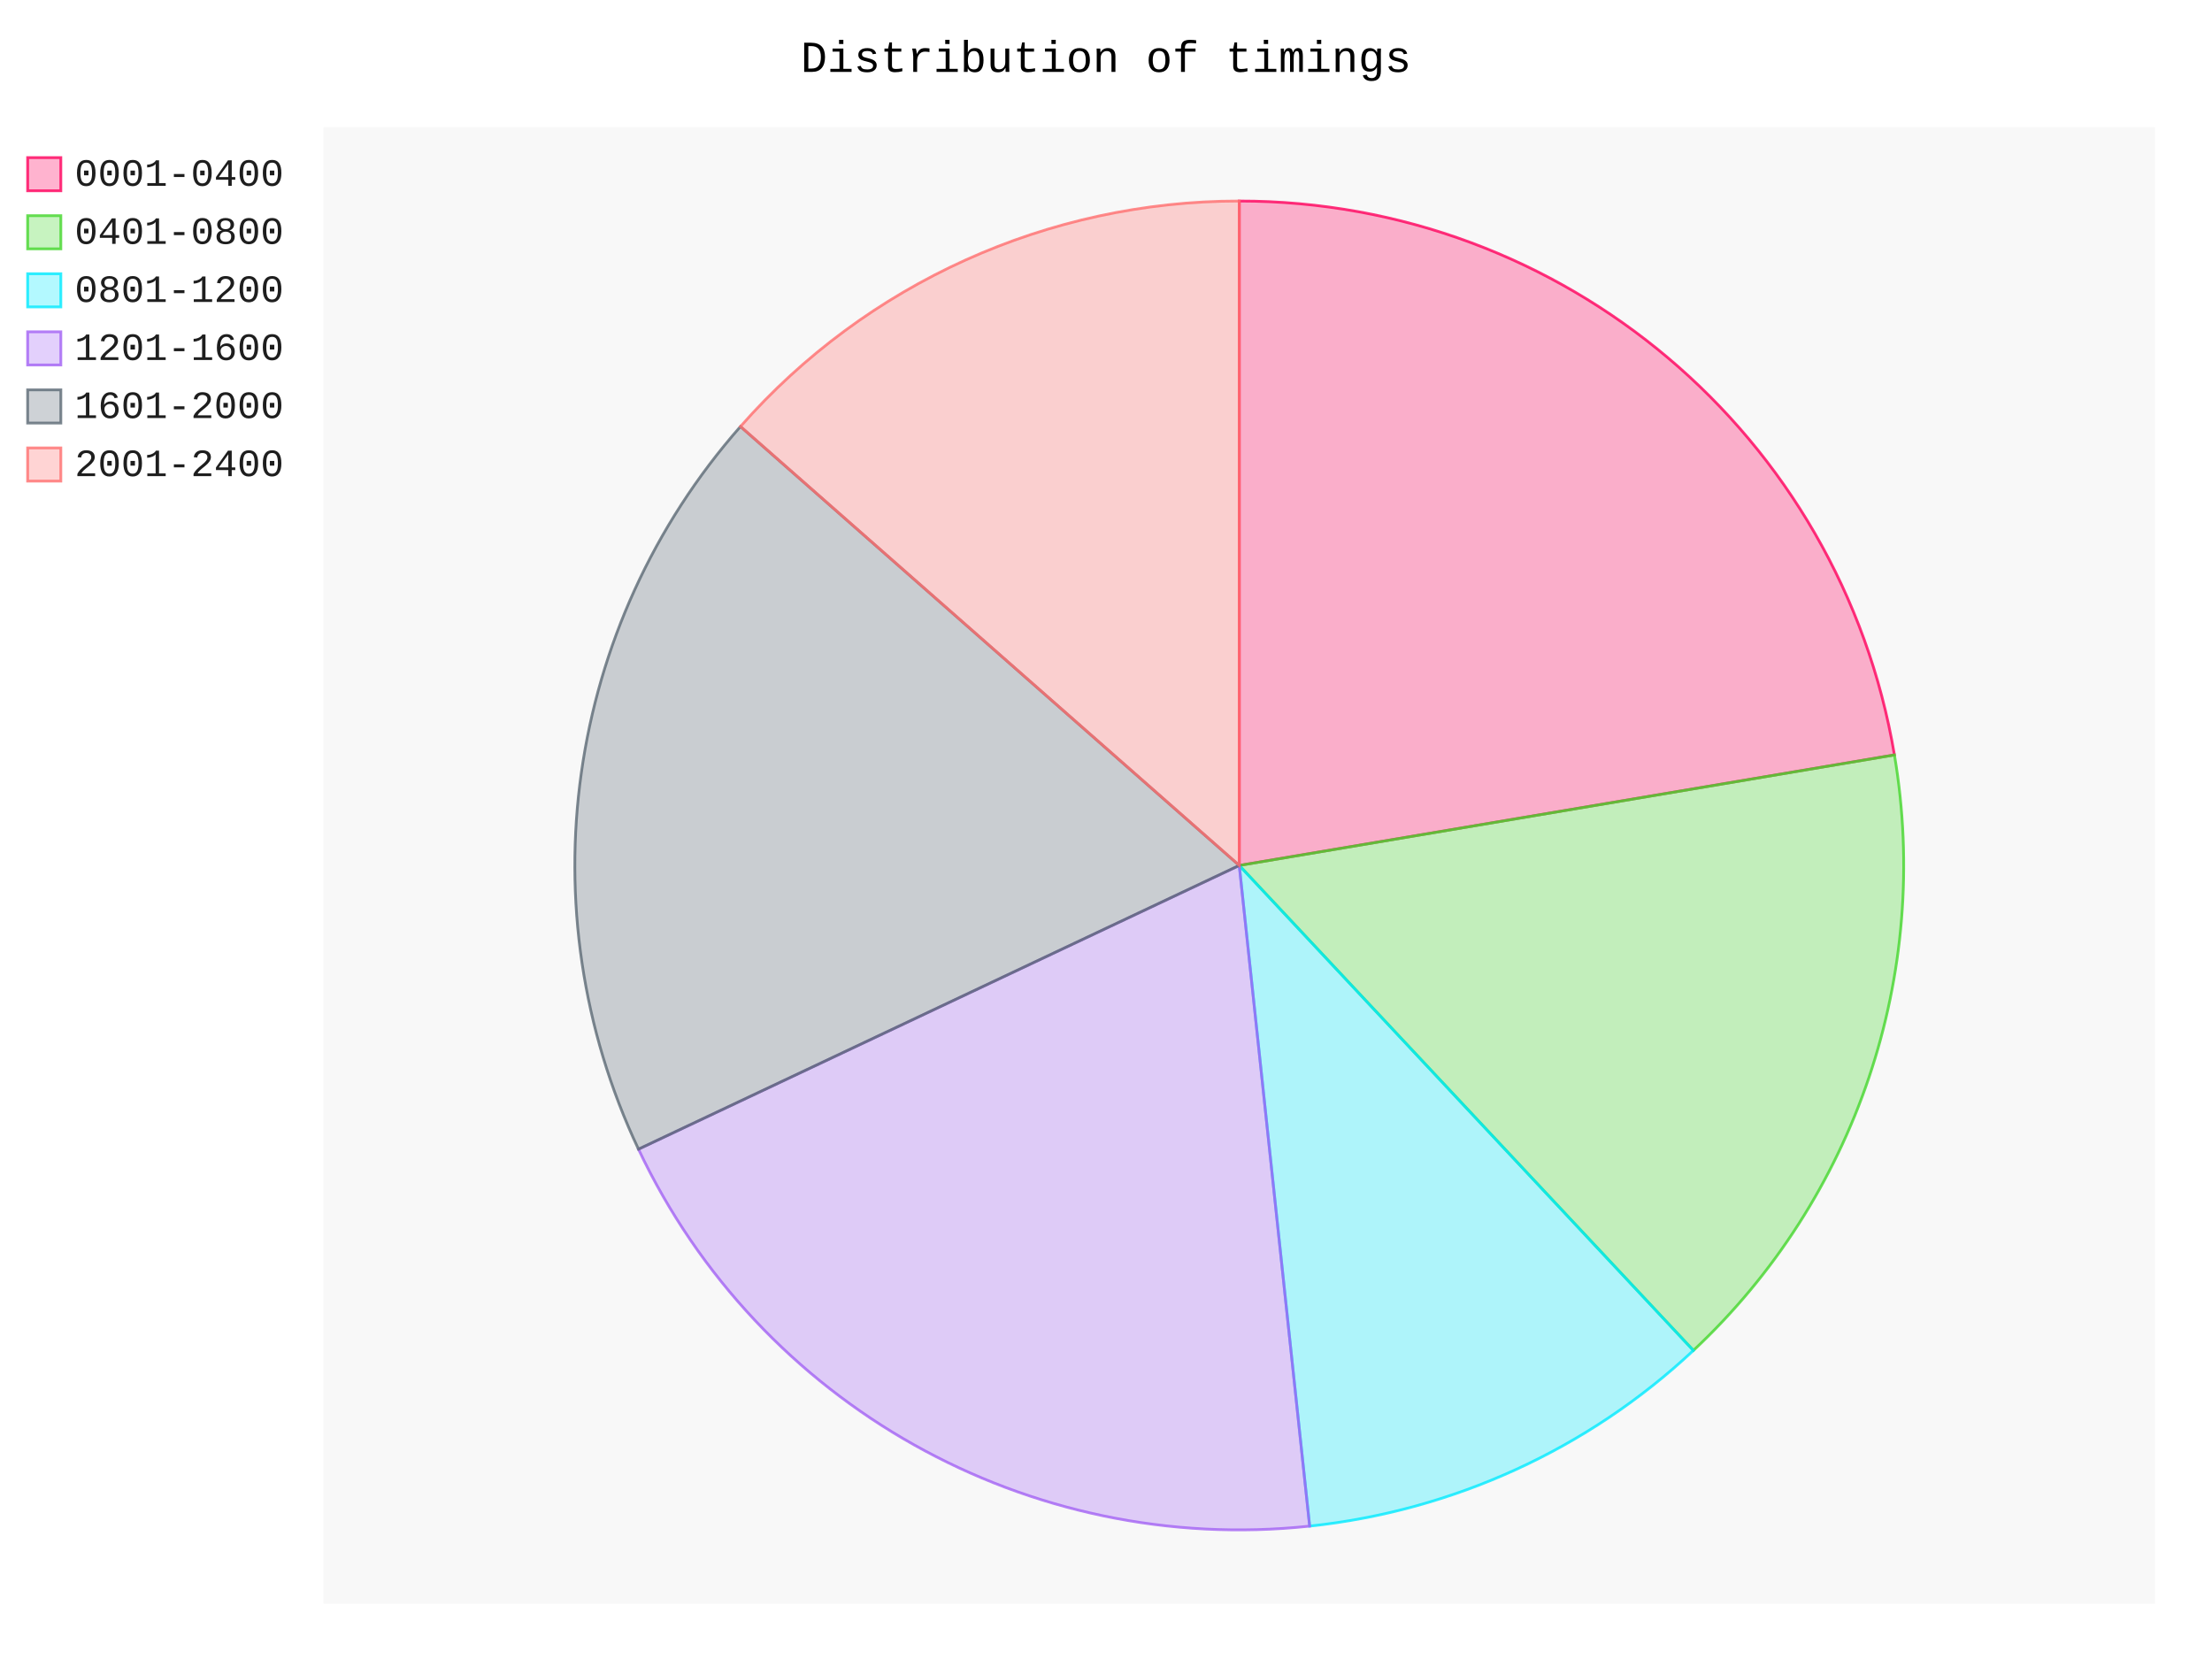
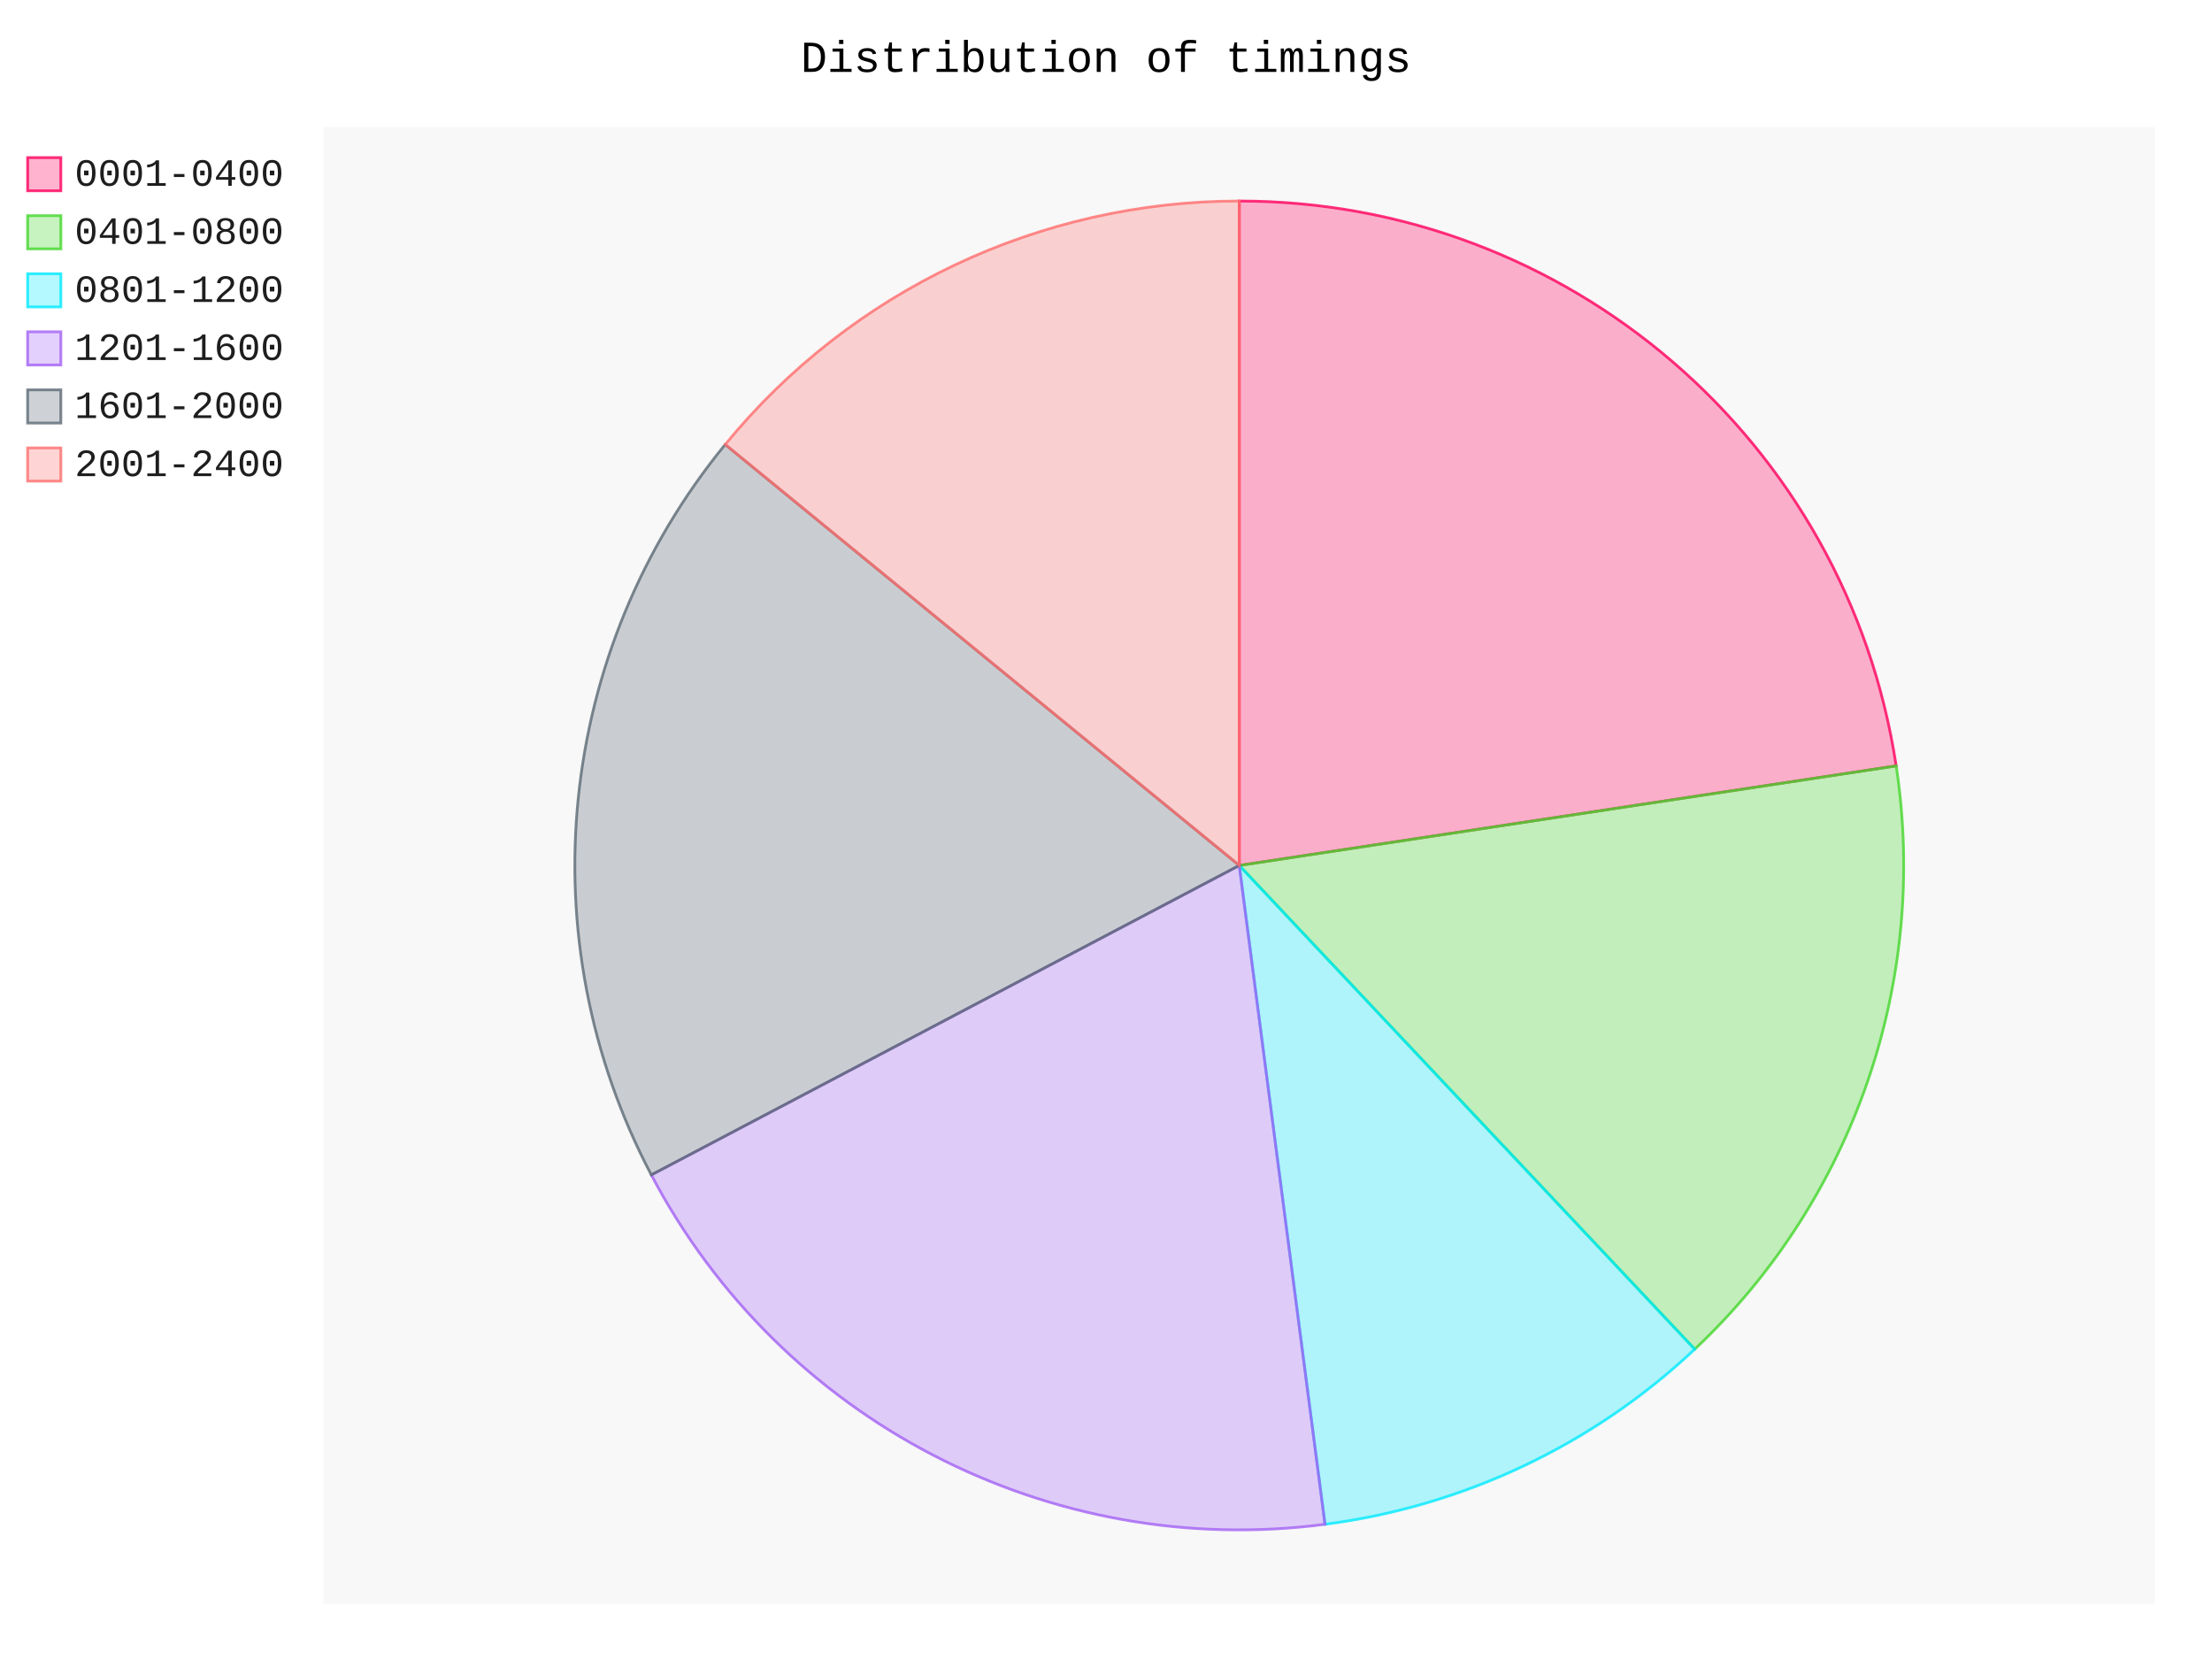
- <svg xmlns="http://www.w3.org/2000/svg" id="chart-8ef02a75-502f-473f-b786-33f911eb49ed" class="pygal-chart" viewBox="0 0 800 600">
+ <svg xmlns="http://www.w3.org/2000/svg" id="chart-9680704d-33f2-411b-a29e-61b00226a03a" class="pygal-chart" viewBox="0 0 800 600">
  <defs>
-     <style type="text/css">#chart-8ef02a75-502f-473f-b786-33f911eb49ed{-webkit-user-select:none;-webkit-font-smoothing:antialiased;font-family:Consolas,"Liberation Mono",Menlo,Courier,monospace}#chart-8ef02a75-502f-473f-b786-33f911eb49ed .title{font-family:Consolas,"Liberation Mono",Menlo,Courier,monospace;font-size:16px}#chart-8ef02a75-502f-473f-b786-33f911eb49ed .legends .legend text{font-family:Consolas,"Liberation Mono",Menlo,Courier,monospace;font-size:14px}#chart-8ef02a75-502f-473f-b786-33f911eb49ed .axis text{font-family:Consolas,"Liberation Mono",Menlo,Courier,monospace;font-size:10px}#chart-8ef02a75-502f-473f-b786-33f911eb49ed .axis text.major{font-family:Consolas,"Liberation Mono",Menlo,Courier,monospace;font-size:10px}#chart-8ef02a75-502f-473f-b786-33f911eb49ed .text-overlay text.value{font-family:Consolas,"Liberation Mono",Menlo,Courier,monospace;font-size:16px}#chart-8ef02a75-502f-473f-b786-33f911eb49ed .text-overlay text.label{font-family:Consolas,"Liberation Mono",Menlo,Courier,monospace;font-size:10px}#chart-8ef02a75-502f-473f-b786-33f911eb49ed .tooltip{font-family:Consolas,"Liberation Mono",Menlo,Courier,monospace;font-size:14px}#chart-8ef02a75-502f-473f-b786-33f911eb49ed text.no_data{font-family:Consolas,"Liberation Mono",Menlo,Courier,monospace;font-size:64px}
- #chart-8ef02a75-502f-473f-b786-33f911eb49ed{background-color:transparent}#chart-8ef02a75-502f-473f-b786-33f911eb49ed path,#chart-8ef02a75-502f-473f-b786-33f911eb49ed line,#chart-8ef02a75-502f-473f-b786-33f911eb49ed rect,#chart-8ef02a75-502f-473f-b786-33f911eb49ed circle{-webkit-transition:0.3s ease-out;-moz-transition:0.3s ease-out;transition:0.3s ease-out}#chart-8ef02a75-502f-473f-b786-33f911eb49ed .graph &gt; .background{fill:transparent}#chart-8ef02a75-502f-473f-b786-33f911eb49ed .plot &gt; .background{fill:#f8f8f8}#chart-8ef02a75-502f-473f-b786-33f911eb49ed .graph{fill:rgba(30,30,30,1)}#chart-8ef02a75-502f-473f-b786-33f911eb49ed text.no_data{fill:rgba(0,0,0,1)}#chart-8ef02a75-502f-473f-b786-33f911eb49ed .title{fill:rgba(0,0,0,1)}#chart-8ef02a75-502f-473f-b786-33f911eb49ed .legends .legend text{fill:rgba(30,30,30,1)}#chart-8ef02a75-502f-473f-b786-33f911eb49ed .legends .legend:hover text{fill:rgba(0,0,0,1)}#chart-8ef02a75-502f-473f-b786-33f911eb49ed .axis .line{stroke:rgba(0,0,0,1)}#chart-8ef02a75-502f-473f-b786-33f911eb49ed .axis .guide.line{stroke:#aaa}#chart-8ef02a75-502f-473f-b786-33f911eb49ed .axis .major.line{stroke:rgba(30,30,30,1)}#chart-8ef02a75-502f-473f-b786-33f911eb49ed .axis text.major{fill:rgba(0,0,0,1)}#chart-8ef02a75-502f-473f-b786-33f911eb49ed .axis.y .guides:hover .guide.line,#chart-8ef02a75-502f-473f-b786-33f911eb49ed .line-graph .axis.x .guides:hover .guide.line,#chart-8ef02a75-502f-473f-b786-33f911eb49ed .stackedline-graph .axis.x .guides:hover .guide.line,#chart-8ef02a75-502f-473f-b786-33f911eb49ed .xy-graph .axis.x .guides:hover .guide.line{stroke:rgba(0,0,0,1)}#chart-8ef02a75-502f-473f-b786-33f911eb49ed .axis .guides:hover text{fill:rgba(0,0,0,1)}#chart-8ef02a75-502f-473f-b786-33f911eb49ed .reactive{fill-opacity:.3;stroke-opacity:.8;stroke-width:1}#chart-8ef02a75-502f-473f-b786-33f911eb49ed .ci{stroke:rgba(30,30,30,1)}#chart-8ef02a75-502f-473f-b786-33f911eb49ed .reactive.active,#chart-8ef02a75-502f-473f-b786-33f911eb49ed .active .reactive{fill-opacity:.8;stroke-opacity:.95;stroke-width:4}#chart-8ef02a75-502f-473f-b786-33f911eb49ed .ci .reactive.active{stroke-width:1.5}#chart-8ef02a75-502f-473f-b786-33f911eb49ed .series text{fill:rgba(0,0,0,1)}#chart-8ef02a75-502f-473f-b786-33f911eb49ed .tooltip rect{fill:#f8f8f8;stroke:rgba(0,0,0,1);-webkit-transition:opacity 0.3s ease-out;-moz-transition:opacity 0.3s ease-out;transition:opacity 0.3s ease-out}#chart-8ef02a75-502f-473f-b786-33f911eb49ed .tooltip .label{fill:rgba(30,30,30,1)}#chart-8ef02a75-502f-473f-b786-33f911eb49ed .tooltip .label{fill:rgba(30,30,30,1)}#chart-8ef02a75-502f-473f-b786-33f911eb49ed .tooltip .legend{font-size:.8em;fill:#aaa}#chart-8ef02a75-502f-473f-b786-33f911eb49ed .tooltip .x_label{font-size:.6em;fill:rgba(0,0,0,1)}#chart-8ef02a75-502f-473f-b786-33f911eb49ed .tooltip .xlink{font-size:.5em;text-decoration:underline}#chart-8ef02a75-502f-473f-b786-33f911eb49ed .tooltip .value{font-size:1.5em}#chart-8ef02a75-502f-473f-b786-33f911eb49ed .bound{font-size:.5em}#chart-8ef02a75-502f-473f-b786-33f911eb49ed .max-value{font-size:.75em;fill:#aaa}#chart-8ef02a75-502f-473f-b786-33f911eb49ed .map-element{fill:#f8f8f8;stroke:#aaa !important}#chart-8ef02a75-502f-473f-b786-33f911eb49ed .map-element .reactive{fill-opacity:inherit;stroke-opacity:inherit}#chart-8ef02a75-502f-473f-b786-33f911eb49ed .color-0,#chart-8ef02a75-502f-473f-b786-33f911eb49ed .color-0 a:visited{stroke:#ff005d;fill:#ff005d}#chart-8ef02a75-502f-473f-b786-33f911eb49ed .color-1,#chart-8ef02a75-502f-473f-b786-33f911eb49ed .color-1 a:visited{stroke:#44d62c;fill:#44d62c}#chart-8ef02a75-502f-473f-b786-33f911eb49ed .color-2,#chart-8ef02a75-502f-473f-b786-33f911eb49ed .color-2 a:visited{stroke:#00eaff;fill:#00eaff}#chart-8ef02a75-502f-473f-b786-33f911eb49ed .color-3,#chart-8ef02a75-502f-473f-b786-33f911eb49ed .color-3 a:visited{stroke:#a262f4;fill:#a262f4}#chart-8ef02a75-502f-473f-b786-33f911eb49ed .color-4,#chart-8ef02a75-502f-473f-b786-33f911eb49ed .color-4 a:visited{stroke:#5c6975;fill:#5c6975}#chart-8ef02a75-502f-473f-b786-33f911eb49ed .color-5,#chart-8ef02a75-502f-473f-b786-33f911eb49ed .color-5 a:visited{stroke:#ff6e6e;fill:#ff6e6e}#chart-8ef02a75-502f-473f-b786-33f911eb49ed .text-overlay .color-0 text{fill:black}#chart-8ef02a75-502f-473f-b786-33f911eb49ed .text-overlay .color-1 text{fill:black}#chart-8ef02a75-502f-473f-b786-33f911eb49ed .text-overlay .color-2 text{fill:black}#chart-8ef02a75-502f-473f-b786-33f911eb49ed .text-overlay .color-3 text{fill:black}#chart-8ef02a75-502f-473f-b786-33f911eb49ed .text-overlay .color-4 text{fill:black}#chart-8ef02a75-502f-473f-b786-33f911eb49ed .text-overlay .color-5 text{fill:black}
- #chart-8ef02a75-502f-473f-b786-33f911eb49ed text.no_data{text-anchor:middle}#chart-8ef02a75-502f-473f-b786-33f911eb49ed .guide.line{fill:none}#chart-8ef02a75-502f-473f-b786-33f911eb49ed .centered{text-anchor:middle}#chart-8ef02a75-502f-473f-b786-33f911eb49ed .title{text-anchor:middle}#chart-8ef02a75-502f-473f-b786-33f911eb49ed .legends .legend text{fill-opacity:1}#chart-8ef02a75-502f-473f-b786-33f911eb49ed .axis.x text{text-anchor:middle}#chart-8ef02a75-502f-473f-b786-33f911eb49ed .axis.x:not(.web) text[transform]{text-anchor:start}#chart-8ef02a75-502f-473f-b786-33f911eb49ed .axis.x:not(.web) text[transform].backwards{text-anchor:end}#chart-8ef02a75-502f-473f-b786-33f911eb49ed .axis.y text{text-anchor:end}#chart-8ef02a75-502f-473f-b786-33f911eb49ed .axis.y text[transform].backwards{text-anchor:start}#chart-8ef02a75-502f-473f-b786-33f911eb49ed .axis.y2 text{text-anchor:start}#chart-8ef02a75-502f-473f-b786-33f911eb49ed .axis.y2 text[transform].backwards{text-anchor:end}#chart-8ef02a75-502f-473f-b786-33f911eb49ed .axis .guide.line{stroke-dasharray:4,4;stroke:#ccc}#chart-8ef02a75-502f-473f-b786-33f911eb49ed .axis .major.guide.line{stroke-dasharray:6,6;stroke:#bbb}#chart-8ef02a75-502f-473f-b786-33f911eb49ed .horizontal .axis.y .guide.line,#chart-8ef02a75-502f-473f-b786-33f911eb49ed .horizontal .axis.y2 .guide.line,#chart-8ef02a75-502f-473f-b786-33f911eb49ed .vertical .axis.x .guide.line{opacity:0}#chart-8ef02a75-502f-473f-b786-33f911eb49ed .horizontal .axis.always_show .guide.line,#chart-8ef02a75-502f-473f-b786-33f911eb49ed .vertical .axis.always_show .guide.line{opacity:1 !important}#chart-8ef02a75-502f-473f-b786-33f911eb49ed .axis.y .guides:hover .guide.line,#chart-8ef02a75-502f-473f-b786-33f911eb49ed .axis.y2 .guides:hover .guide.line,#chart-8ef02a75-502f-473f-b786-33f911eb49ed .axis.x .guides:hover .guide.line{opacity:1}#chart-8ef02a75-502f-473f-b786-33f911eb49ed .axis .guides:hover text{opacity:1}#chart-8ef02a75-502f-473f-b786-33f911eb49ed .nofill{fill:none}#chart-8ef02a75-502f-473f-b786-33f911eb49ed .subtle-fill{fill-opacity:.2}#chart-8ef02a75-502f-473f-b786-33f911eb49ed .dot{stroke-width:1px;fill-opacity:1;stroke-opacity:1}#chart-8ef02a75-502f-473f-b786-33f911eb49ed .dot.active{stroke-width:5px}#chart-8ef02a75-502f-473f-b786-33f911eb49ed .dot.negative{fill:transparent}#chart-8ef02a75-502f-473f-b786-33f911eb49ed text,#chart-8ef02a75-502f-473f-b786-33f911eb49ed tspan{stroke:none !important}#chart-8ef02a75-502f-473f-b786-33f911eb49ed .series text.active{opacity:1}#chart-8ef02a75-502f-473f-b786-33f911eb49ed .tooltip rect{fill-opacity:.95;stroke-width:.5}#chart-8ef02a75-502f-473f-b786-33f911eb49ed .tooltip text{fill-opacity:1}#chart-8ef02a75-502f-473f-b786-33f911eb49ed .showable{visibility:hidden}#chart-8ef02a75-502f-473f-b786-33f911eb49ed .showable.shown{visibility:visible}#chart-8ef02a75-502f-473f-b786-33f911eb49ed .gauge-background{fill:rgba(240,240,240,1);stroke:none}#chart-8ef02a75-502f-473f-b786-33f911eb49ed .bg-lines{stroke:transparent;stroke-width:2px}</style>
+     <style type="text/css">#chart-9680704d-33f2-411b-a29e-61b00226a03a{-webkit-user-select:none;-webkit-font-smoothing:antialiased;font-family:Consolas,"Liberation Mono",Menlo,Courier,monospace}#chart-9680704d-33f2-411b-a29e-61b00226a03a .title{font-family:Consolas,"Liberation Mono",Menlo,Courier,monospace;font-size:16px}#chart-9680704d-33f2-411b-a29e-61b00226a03a .legends .legend text{font-family:Consolas,"Liberation Mono",Menlo,Courier,monospace;font-size:14px}#chart-9680704d-33f2-411b-a29e-61b00226a03a .axis text{font-family:Consolas,"Liberation Mono",Menlo,Courier,monospace;font-size:10px}#chart-9680704d-33f2-411b-a29e-61b00226a03a .axis text.major{font-family:Consolas,"Liberation Mono",Menlo,Courier,monospace;font-size:10px}#chart-9680704d-33f2-411b-a29e-61b00226a03a .text-overlay text.value{font-family:Consolas,"Liberation Mono",Menlo,Courier,monospace;font-size:16px}#chart-9680704d-33f2-411b-a29e-61b00226a03a .text-overlay text.label{font-family:Consolas,"Liberation Mono",Menlo,Courier,monospace;font-size:10px}#chart-9680704d-33f2-411b-a29e-61b00226a03a .tooltip{font-family:Consolas,"Liberation Mono",Menlo,Courier,monospace;font-size:14px}#chart-9680704d-33f2-411b-a29e-61b00226a03a text.no_data{font-family:Consolas,"Liberation Mono",Menlo,Courier,monospace;font-size:64px}
+ #chart-9680704d-33f2-411b-a29e-61b00226a03a{background-color:transparent}#chart-9680704d-33f2-411b-a29e-61b00226a03a path,#chart-9680704d-33f2-411b-a29e-61b00226a03a line,#chart-9680704d-33f2-411b-a29e-61b00226a03a rect,#chart-9680704d-33f2-411b-a29e-61b00226a03a circle{-webkit-transition:0.3s ease-out;-moz-transition:0.3s ease-out;transition:0.3s ease-out}#chart-9680704d-33f2-411b-a29e-61b00226a03a .graph &gt; .background{fill:transparent}#chart-9680704d-33f2-411b-a29e-61b00226a03a .plot &gt; .background{fill:#f8f8f8}#chart-9680704d-33f2-411b-a29e-61b00226a03a .graph{fill:rgba(30,30,30,1)}#chart-9680704d-33f2-411b-a29e-61b00226a03a text.no_data{fill:rgba(0,0,0,1)}#chart-9680704d-33f2-411b-a29e-61b00226a03a .title{fill:rgba(0,0,0,1)}#chart-9680704d-33f2-411b-a29e-61b00226a03a .legends .legend text{fill:rgba(30,30,30,1)}#chart-9680704d-33f2-411b-a29e-61b00226a03a .legends .legend:hover text{fill:rgba(0,0,0,1)}#chart-9680704d-33f2-411b-a29e-61b00226a03a .axis .line{stroke:rgba(0,0,0,1)}#chart-9680704d-33f2-411b-a29e-61b00226a03a .axis .guide.line{stroke:#aaa}#chart-9680704d-33f2-411b-a29e-61b00226a03a .axis .major.line{stroke:rgba(30,30,30,1)}#chart-9680704d-33f2-411b-a29e-61b00226a03a .axis text.major{fill:rgba(0,0,0,1)}#chart-9680704d-33f2-411b-a29e-61b00226a03a .axis.y .guides:hover .guide.line,#chart-9680704d-33f2-411b-a29e-61b00226a03a .line-graph .axis.x .guides:hover .guide.line,#chart-9680704d-33f2-411b-a29e-61b00226a03a .stackedline-graph .axis.x .guides:hover .guide.line,#chart-9680704d-33f2-411b-a29e-61b00226a03a .xy-graph .axis.x .guides:hover .guide.line{stroke:rgba(0,0,0,1)}#chart-9680704d-33f2-411b-a29e-61b00226a03a .axis .guides:hover text{fill:rgba(0,0,0,1)}#chart-9680704d-33f2-411b-a29e-61b00226a03a .reactive{fill-opacity:.3;stroke-opacity:.8;stroke-width:1}#chart-9680704d-33f2-411b-a29e-61b00226a03a .ci{stroke:rgba(30,30,30,1)}#chart-9680704d-33f2-411b-a29e-61b00226a03a .reactive.active,#chart-9680704d-33f2-411b-a29e-61b00226a03a .active .reactive{fill-opacity:.8;stroke-opacity:.95;stroke-width:4}#chart-9680704d-33f2-411b-a29e-61b00226a03a .ci .reactive.active{stroke-width:1.5}#chart-9680704d-33f2-411b-a29e-61b00226a03a .series text{fill:rgba(0,0,0,1)}#chart-9680704d-33f2-411b-a29e-61b00226a03a .tooltip rect{fill:#f8f8f8;stroke:rgba(0,0,0,1);-webkit-transition:opacity 0.3s ease-out;-moz-transition:opacity 0.3s ease-out;transition:opacity 0.3s ease-out}#chart-9680704d-33f2-411b-a29e-61b00226a03a .tooltip .label{fill:rgba(30,30,30,1)}#chart-9680704d-33f2-411b-a29e-61b00226a03a .tooltip .label{fill:rgba(30,30,30,1)}#chart-9680704d-33f2-411b-a29e-61b00226a03a .tooltip .legend{font-size:.8em;fill:#aaa}#chart-9680704d-33f2-411b-a29e-61b00226a03a .tooltip .x_label{font-size:.6em;fill:rgba(0,0,0,1)}#chart-9680704d-33f2-411b-a29e-61b00226a03a .tooltip .xlink{font-size:.5em;text-decoration:underline}#chart-9680704d-33f2-411b-a29e-61b00226a03a .tooltip .value{font-size:1.5em}#chart-9680704d-33f2-411b-a29e-61b00226a03a .bound{font-size:.5em}#chart-9680704d-33f2-411b-a29e-61b00226a03a .max-value{font-size:.75em;fill:#aaa}#chart-9680704d-33f2-411b-a29e-61b00226a03a .map-element{fill:#f8f8f8;stroke:#aaa !important}#chart-9680704d-33f2-411b-a29e-61b00226a03a .map-element .reactive{fill-opacity:inherit;stroke-opacity:inherit}#chart-9680704d-33f2-411b-a29e-61b00226a03a .color-0,#chart-9680704d-33f2-411b-a29e-61b00226a03a .color-0 a:visited{stroke:#ff005d;fill:#ff005d}#chart-9680704d-33f2-411b-a29e-61b00226a03a .color-1,#chart-9680704d-33f2-411b-a29e-61b00226a03a .color-1 a:visited{stroke:#44d62c;fill:#44d62c}#chart-9680704d-33f2-411b-a29e-61b00226a03a .color-2,#chart-9680704d-33f2-411b-a29e-61b00226a03a .color-2 a:visited{stroke:#00eaff;fill:#00eaff}#chart-9680704d-33f2-411b-a29e-61b00226a03a .color-3,#chart-9680704d-33f2-411b-a29e-61b00226a03a .color-3 a:visited{stroke:#a262f4;fill:#a262f4}#chart-9680704d-33f2-411b-a29e-61b00226a03a .color-4,#chart-9680704d-33f2-411b-a29e-61b00226a03a .color-4 a:visited{stroke:#5c6975;fill:#5c6975}#chart-9680704d-33f2-411b-a29e-61b00226a03a .color-5,#chart-9680704d-33f2-411b-a29e-61b00226a03a .color-5 a:visited{stroke:#ff6e6e;fill:#ff6e6e}#chart-9680704d-33f2-411b-a29e-61b00226a03a .text-overlay .color-0 text{fill:black}#chart-9680704d-33f2-411b-a29e-61b00226a03a .text-overlay .color-1 text{fill:black}#chart-9680704d-33f2-411b-a29e-61b00226a03a .text-overlay .color-2 text{fill:black}#chart-9680704d-33f2-411b-a29e-61b00226a03a .text-overlay .color-3 text{fill:black}#chart-9680704d-33f2-411b-a29e-61b00226a03a .text-overlay .color-4 text{fill:black}#chart-9680704d-33f2-411b-a29e-61b00226a03a .text-overlay .color-5 text{fill:black}
+ #chart-9680704d-33f2-411b-a29e-61b00226a03a text.no_data{text-anchor:middle}#chart-9680704d-33f2-411b-a29e-61b00226a03a .guide.line{fill:none}#chart-9680704d-33f2-411b-a29e-61b00226a03a .centered{text-anchor:middle}#chart-9680704d-33f2-411b-a29e-61b00226a03a .title{text-anchor:middle}#chart-9680704d-33f2-411b-a29e-61b00226a03a .legends .legend text{fill-opacity:1}#chart-9680704d-33f2-411b-a29e-61b00226a03a .axis.x text{text-anchor:middle}#chart-9680704d-33f2-411b-a29e-61b00226a03a .axis.x:not(.web) text[transform]{text-anchor:start}#chart-9680704d-33f2-411b-a29e-61b00226a03a .axis.x:not(.web) text[transform].backwards{text-anchor:end}#chart-9680704d-33f2-411b-a29e-61b00226a03a .axis.y text{text-anchor:end}#chart-9680704d-33f2-411b-a29e-61b00226a03a .axis.y text[transform].backwards{text-anchor:start}#chart-9680704d-33f2-411b-a29e-61b00226a03a .axis.y2 text{text-anchor:start}#chart-9680704d-33f2-411b-a29e-61b00226a03a .axis.y2 text[transform].backwards{text-anchor:end}#chart-9680704d-33f2-411b-a29e-61b00226a03a .axis .guide.line{stroke-dasharray:4,4;stroke:#ccc}#chart-9680704d-33f2-411b-a29e-61b00226a03a .axis .major.guide.line{stroke-dasharray:6,6;stroke:#bbb}#chart-9680704d-33f2-411b-a29e-61b00226a03a .horizontal .axis.y .guide.line,#chart-9680704d-33f2-411b-a29e-61b00226a03a .horizontal .axis.y2 .guide.line,#chart-9680704d-33f2-411b-a29e-61b00226a03a .vertical .axis.x .guide.line{opacity:0}#chart-9680704d-33f2-411b-a29e-61b00226a03a .horizontal .axis.always_show .guide.line,#chart-9680704d-33f2-411b-a29e-61b00226a03a .vertical .axis.always_show .guide.line{opacity:1 !important}#chart-9680704d-33f2-411b-a29e-61b00226a03a .axis.y .guides:hover .guide.line,#chart-9680704d-33f2-411b-a29e-61b00226a03a .axis.y2 .guides:hover .guide.line,#chart-9680704d-33f2-411b-a29e-61b00226a03a .axis.x .guides:hover .guide.line{opacity:1}#chart-9680704d-33f2-411b-a29e-61b00226a03a .axis .guides:hover text{opacity:1}#chart-9680704d-33f2-411b-a29e-61b00226a03a .nofill{fill:none}#chart-9680704d-33f2-411b-a29e-61b00226a03a .subtle-fill{fill-opacity:.2}#chart-9680704d-33f2-411b-a29e-61b00226a03a .dot{stroke-width:1px;fill-opacity:1;stroke-opacity:1}#chart-9680704d-33f2-411b-a29e-61b00226a03a .dot.active{stroke-width:5px}#chart-9680704d-33f2-411b-a29e-61b00226a03a .dot.negative{fill:transparent}#chart-9680704d-33f2-411b-a29e-61b00226a03a text,#chart-9680704d-33f2-411b-a29e-61b00226a03a tspan{stroke:none !important}#chart-9680704d-33f2-411b-a29e-61b00226a03a .series text.active{opacity:1}#chart-9680704d-33f2-411b-a29e-61b00226a03a .tooltip rect{fill-opacity:.95;stroke-width:.5}#chart-9680704d-33f2-411b-a29e-61b00226a03a .tooltip text{fill-opacity:1}#chart-9680704d-33f2-411b-a29e-61b00226a03a .showable{visibility:hidden}#chart-9680704d-33f2-411b-a29e-61b00226a03a .showable.shown{visibility:visible}#chart-9680704d-33f2-411b-a29e-61b00226a03a .gauge-background{fill:rgba(240,240,240,1);stroke:none}#chart-9680704d-33f2-411b-a29e-61b00226a03a .bg-lines{stroke:transparent;stroke-width:2px}</style>
  </defs>
  <g class="graph pie-graph vertical">
    <rect x="0" y="0" width="800" height="600" class="background" />
    <g transform="translate(117, 46)" class="plot">
      <rect x="0" y="0" width="662.4" height="534" class="background" />
      <g class="series serie-0 color-0">
        <g class="slices">
          <g class="slice">
-             <path d="M331.2 26.7 A240.3 240.3 0 0 1 568.151 227.023 L331.2 267 A0 0 0 0 0 331.2 267 z" class="slice reactive tooltip-trigger" />
+             <path d="M331.2 26.7 A240.3 240.3 0 0 1 568.785 230.981 L331.2 267 A0 0 0 0 0 331.2 267 z" class="slice reactive tooltip-trigger" />
          </g>
        </g>
      </g>
      <g class="series serie-1 color-1">
        <g class="slices">
          <g class="slice">
-             <path d="M568.151 227.023 A240.3 240.3 0 0 1 495.441 442.411 L331.2 267 A0 0 0 0 0 331.2 267 z" class="slice reactive tooltip-trigger" />
+             <path d="M568.785 230.981 A240.3 240.3 0 0 1 495.928 441.953 L331.2 267 A0 0 0 0 0 331.2 267 z" class="slice reactive tooltip-trigger" />
          </g>
        </g>
      </g>
      <g class="series serie-2 color-2">
        <g class="slices">
          <g class="slice">
-             <path d="M495.441 442.411 A240.3 240.3 0 0 1 356.659 505.948 L331.2 267 A0 0 0 0 0 331.2 267 z" class="slice reactive tooltip-trigger" />
+             <path d="M495.928 441.953 A240.3 240.3 0 0 1 362.207 505.291 L331.2 267 A0 0 0 0 0 331.2 267 z" class="slice reactive tooltip-trigger" />
          </g>
        </g>
      </g>
      <g class="series serie-3 color-3">
        <g class="slices">
          <g class="slice">
-             <path d="M356.659 505.948 A240.3 240.3 0 0 1 113.913 369.618 L331.2 267 A0 0 0 0 0 331.2 267 z" class="slice reactive tooltip-trigger" />
+             <path d="M362.207 505.291 A240.3 240.3 0 0 1 118.554 378.919 L331.2 267 A0 0 0 0 0 331.2 267 z" class="slice reactive tooltip-trigger" />
          </g>
        </g>
      </g>
      <g class="series serie-4 color-4">
        <g class="slices">
          <g class="slice">
-             <path d="M113.913 369.618 A240.3 240.3 0 0 1 150.8 108.255 L331.2 267 A0 0 0 0 0 331.2 267 z" class="slice reactive tooltip-trigger" />
+             <path d="M118.554 378.919 A240.3 240.3 0 0 1 145.274 114.765 L331.2 267 A0 0 0 0 0 331.2 267 z" class="slice reactive tooltip-trigger" />
          </g>
        </g>
      </g>
      <g class="series serie-5 color-5">
        <g class="slices">
          <g class="slice">
-             <path d="M150.8 108.255 A240.3 240.3 0 0 1 331.2 26.7 L331.2 267 A0 0 0 0 0 331.2 267 z" class="slice reactive tooltip-trigger" />
+             <path d="M145.274 114.765 A240.3 240.3 0 0 1 331.2 26.7 L331.2 267 A0 0 0 0 0 331.2 267 z" class="slice reactive tooltip-trigger" />
          </g>
        </g>
      </g>
    </g>
    <g class="titles">
      <text x="400.0" y="26" class="title plot_title">Distribution of timings</text>
    </g>
    <g transform="translate(117, 46)" class="plot overlay">
      <g class="series serie-0 color-0" />
      <g class="series serie-1 color-1" />
      <g class="series serie-2 color-2" />
      <g class="series serie-3 color-3" />
      <g class="series serie-4 color-4" />
      <g class="series serie-5 color-5" />
    </g>
    <g transform="translate(117, 46)" class="plot text-overlay">
      <g class="series serie-0 color-0" />
      <g class="series serie-1 color-1" />
      <g class="series serie-2 color-2" />
      <g class="series serie-3 color-3" />
      <g class="series serie-4 color-4" />
      <g class="series serie-5 color-5" />
    </g>
    <g transform="translate(117, 46)" class="plot tooltip-overlay">
      <g transform="translate(0 0)" style="opacity: 0" class="tooltip">
        <rect rx="0" ry="0" width="0" height="0" class="tooltip-box" />
        <g class="text" />
      </g>
    </g>
    <g transform="translate(10, 56)" class="legends">
      <g id="activate-serie-0" class="legend reactive activate-serie">
        <rect x="0.0" y="1.0" width="12" height="12" class="color-0 reactive" />
        <text x="17.0" y="11.2">0001-0400</text>
      </g>
      <g id="activate-serie-1" class="legend reactive activate-serie">
        <rect x="0.0" y="22.0" width="12" height="12" class="color-1 reactive" />
        <text x="17.0" y="32.2">0401-0800</text>
      </g>
      <g id="activate-serie-2" class="legend reactive activate-serie">
        <rect x="0.0" y="43.0" width="12" height="12" class="color-2 reactive" />
        <text x="17.0" y="53.2">0801-1200</text>
      </g>
      <g id="activate-serie-3" class="legend reactive activate-serie">
        <rect x="0.0" y="64.0" width="12" height="12" class="color-3 reactive" />
        <text x="17.0" y="74.2">1201-1600</text>
      </g>
      <g id="activate-serie-4" class="legend reactive activate-serie">
        <rect x="0.0" y="85.0" width="12" height="12" class="color-4 reactive" />
        <text x="17.0" y="95.2">1601-2000</text>
      </g>
      <g id="activate-serie-5" class="legend reactive activate-serie">
        <rect x="0.0" y="106.0" width="12" height="12" class="color-5 reactive" />
        <text x="17.0" y="116.2">2001-2400</text>
      </g>
    </g>
    <g transform="translate(790, 56)" class="legends" />
  </g>
</svg>
